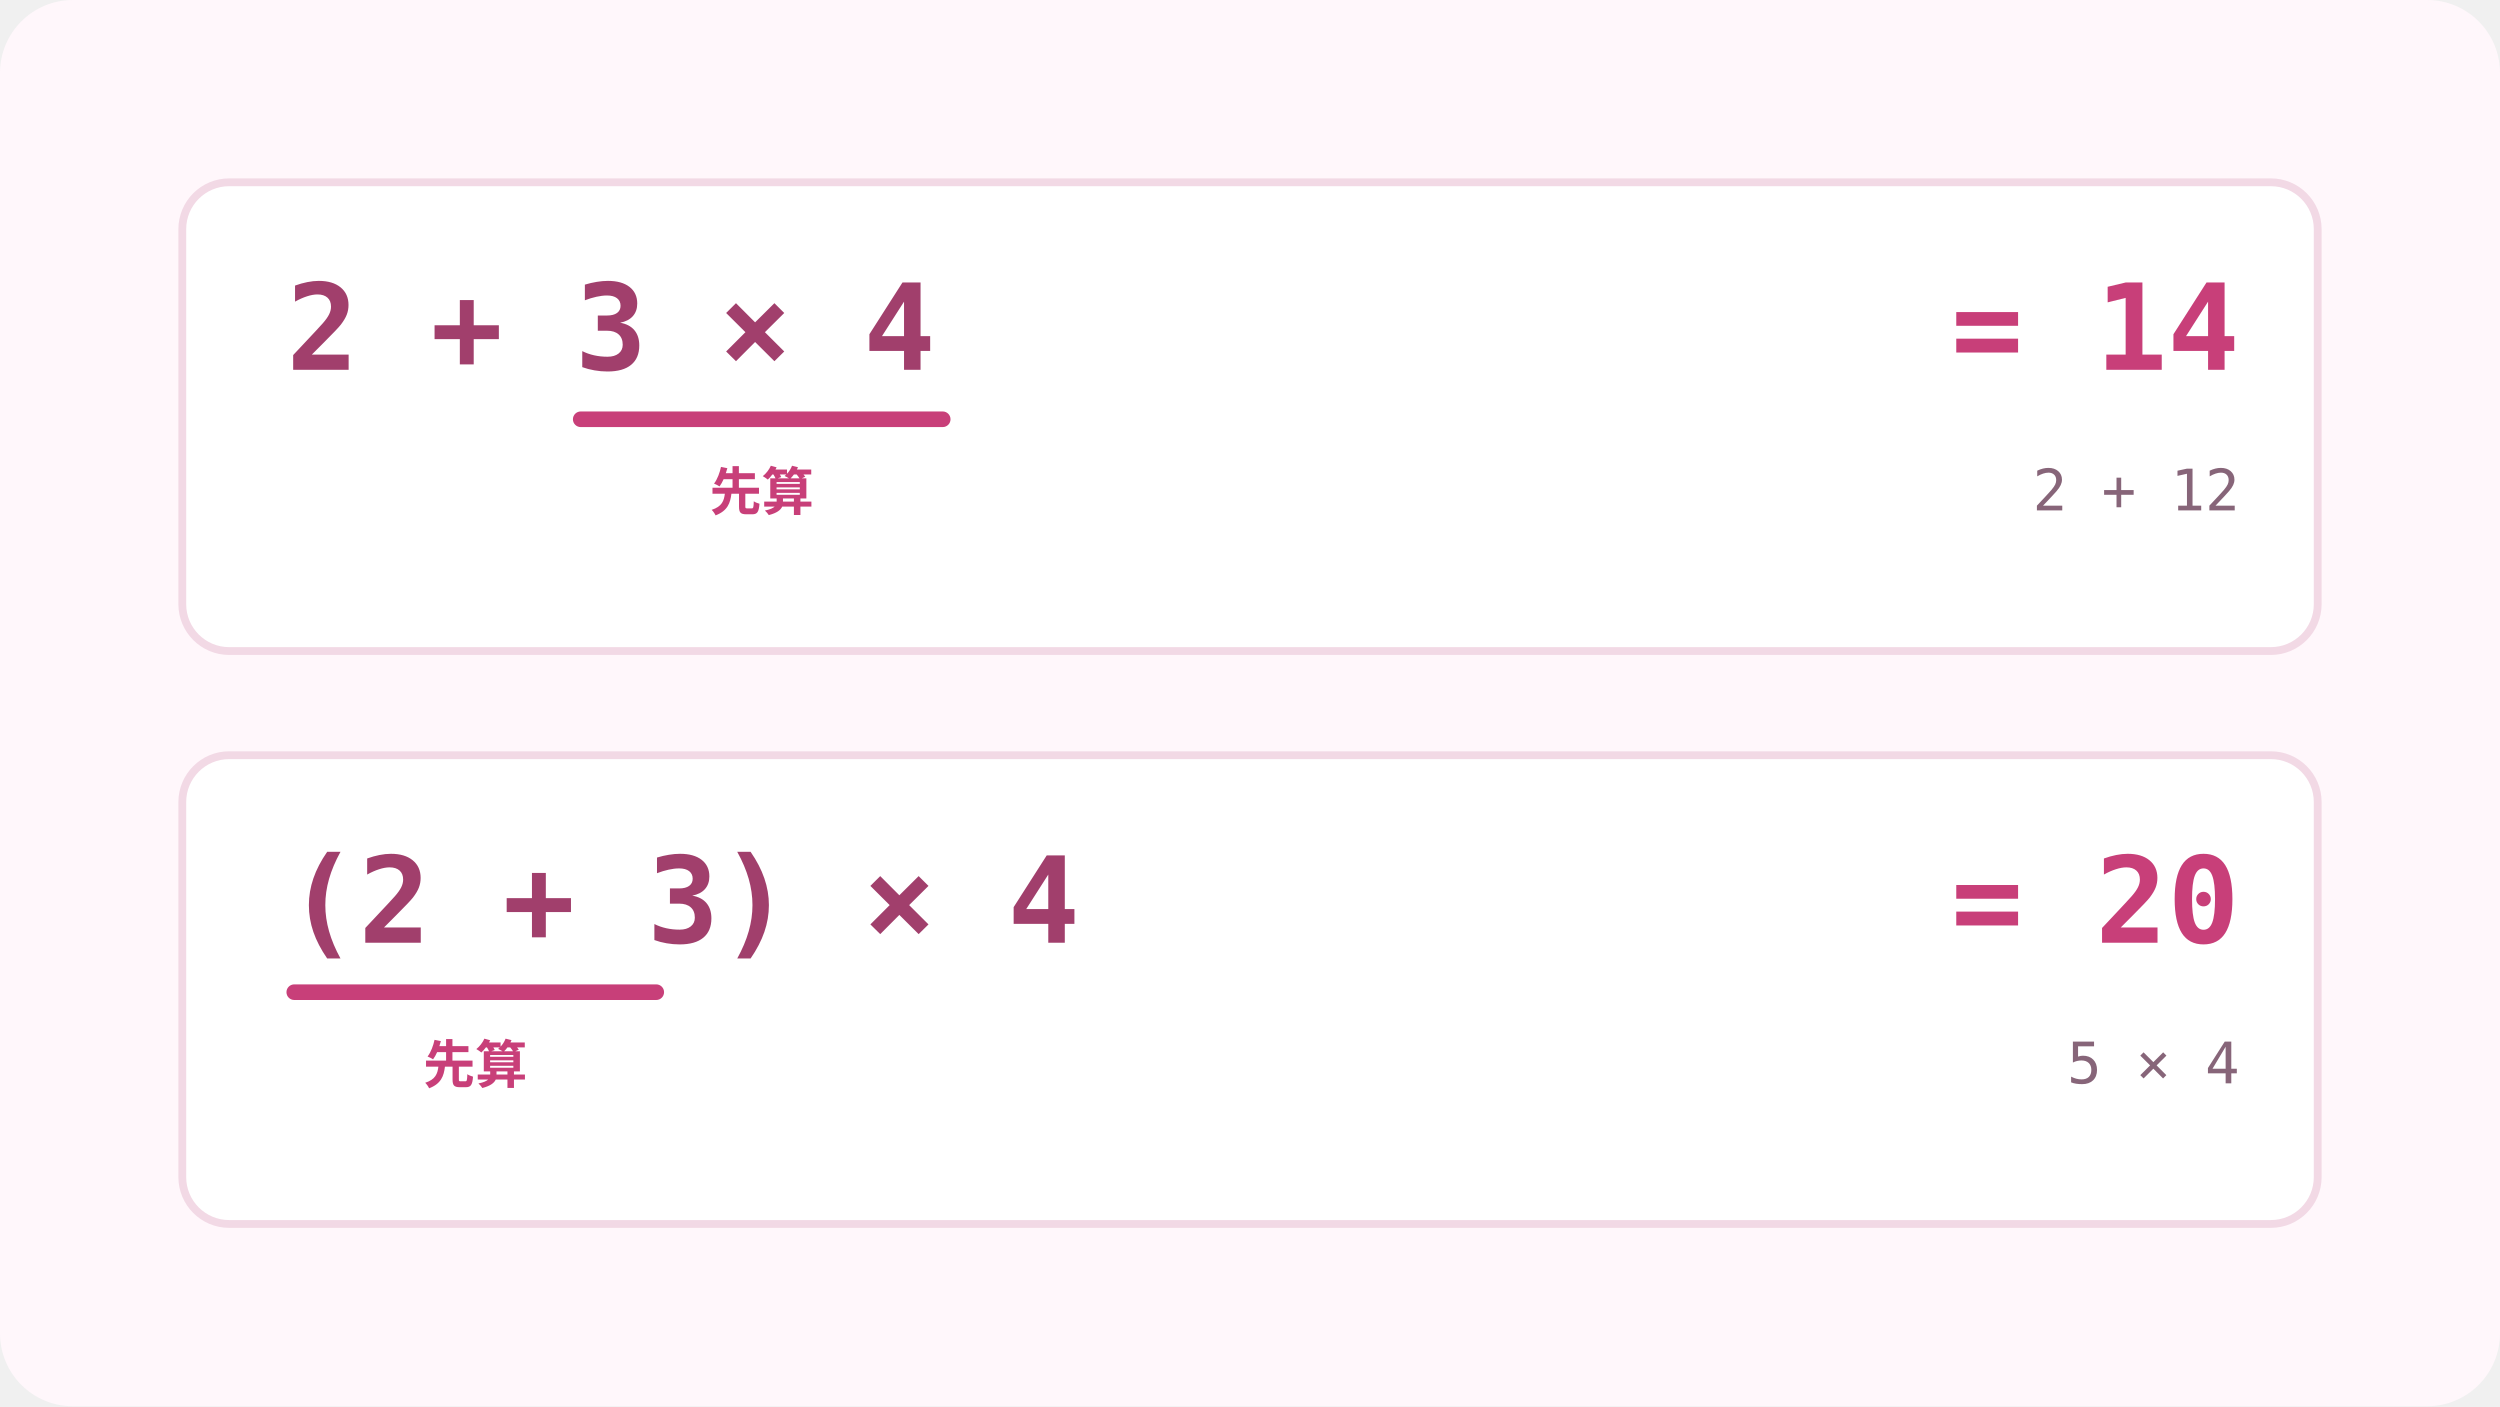
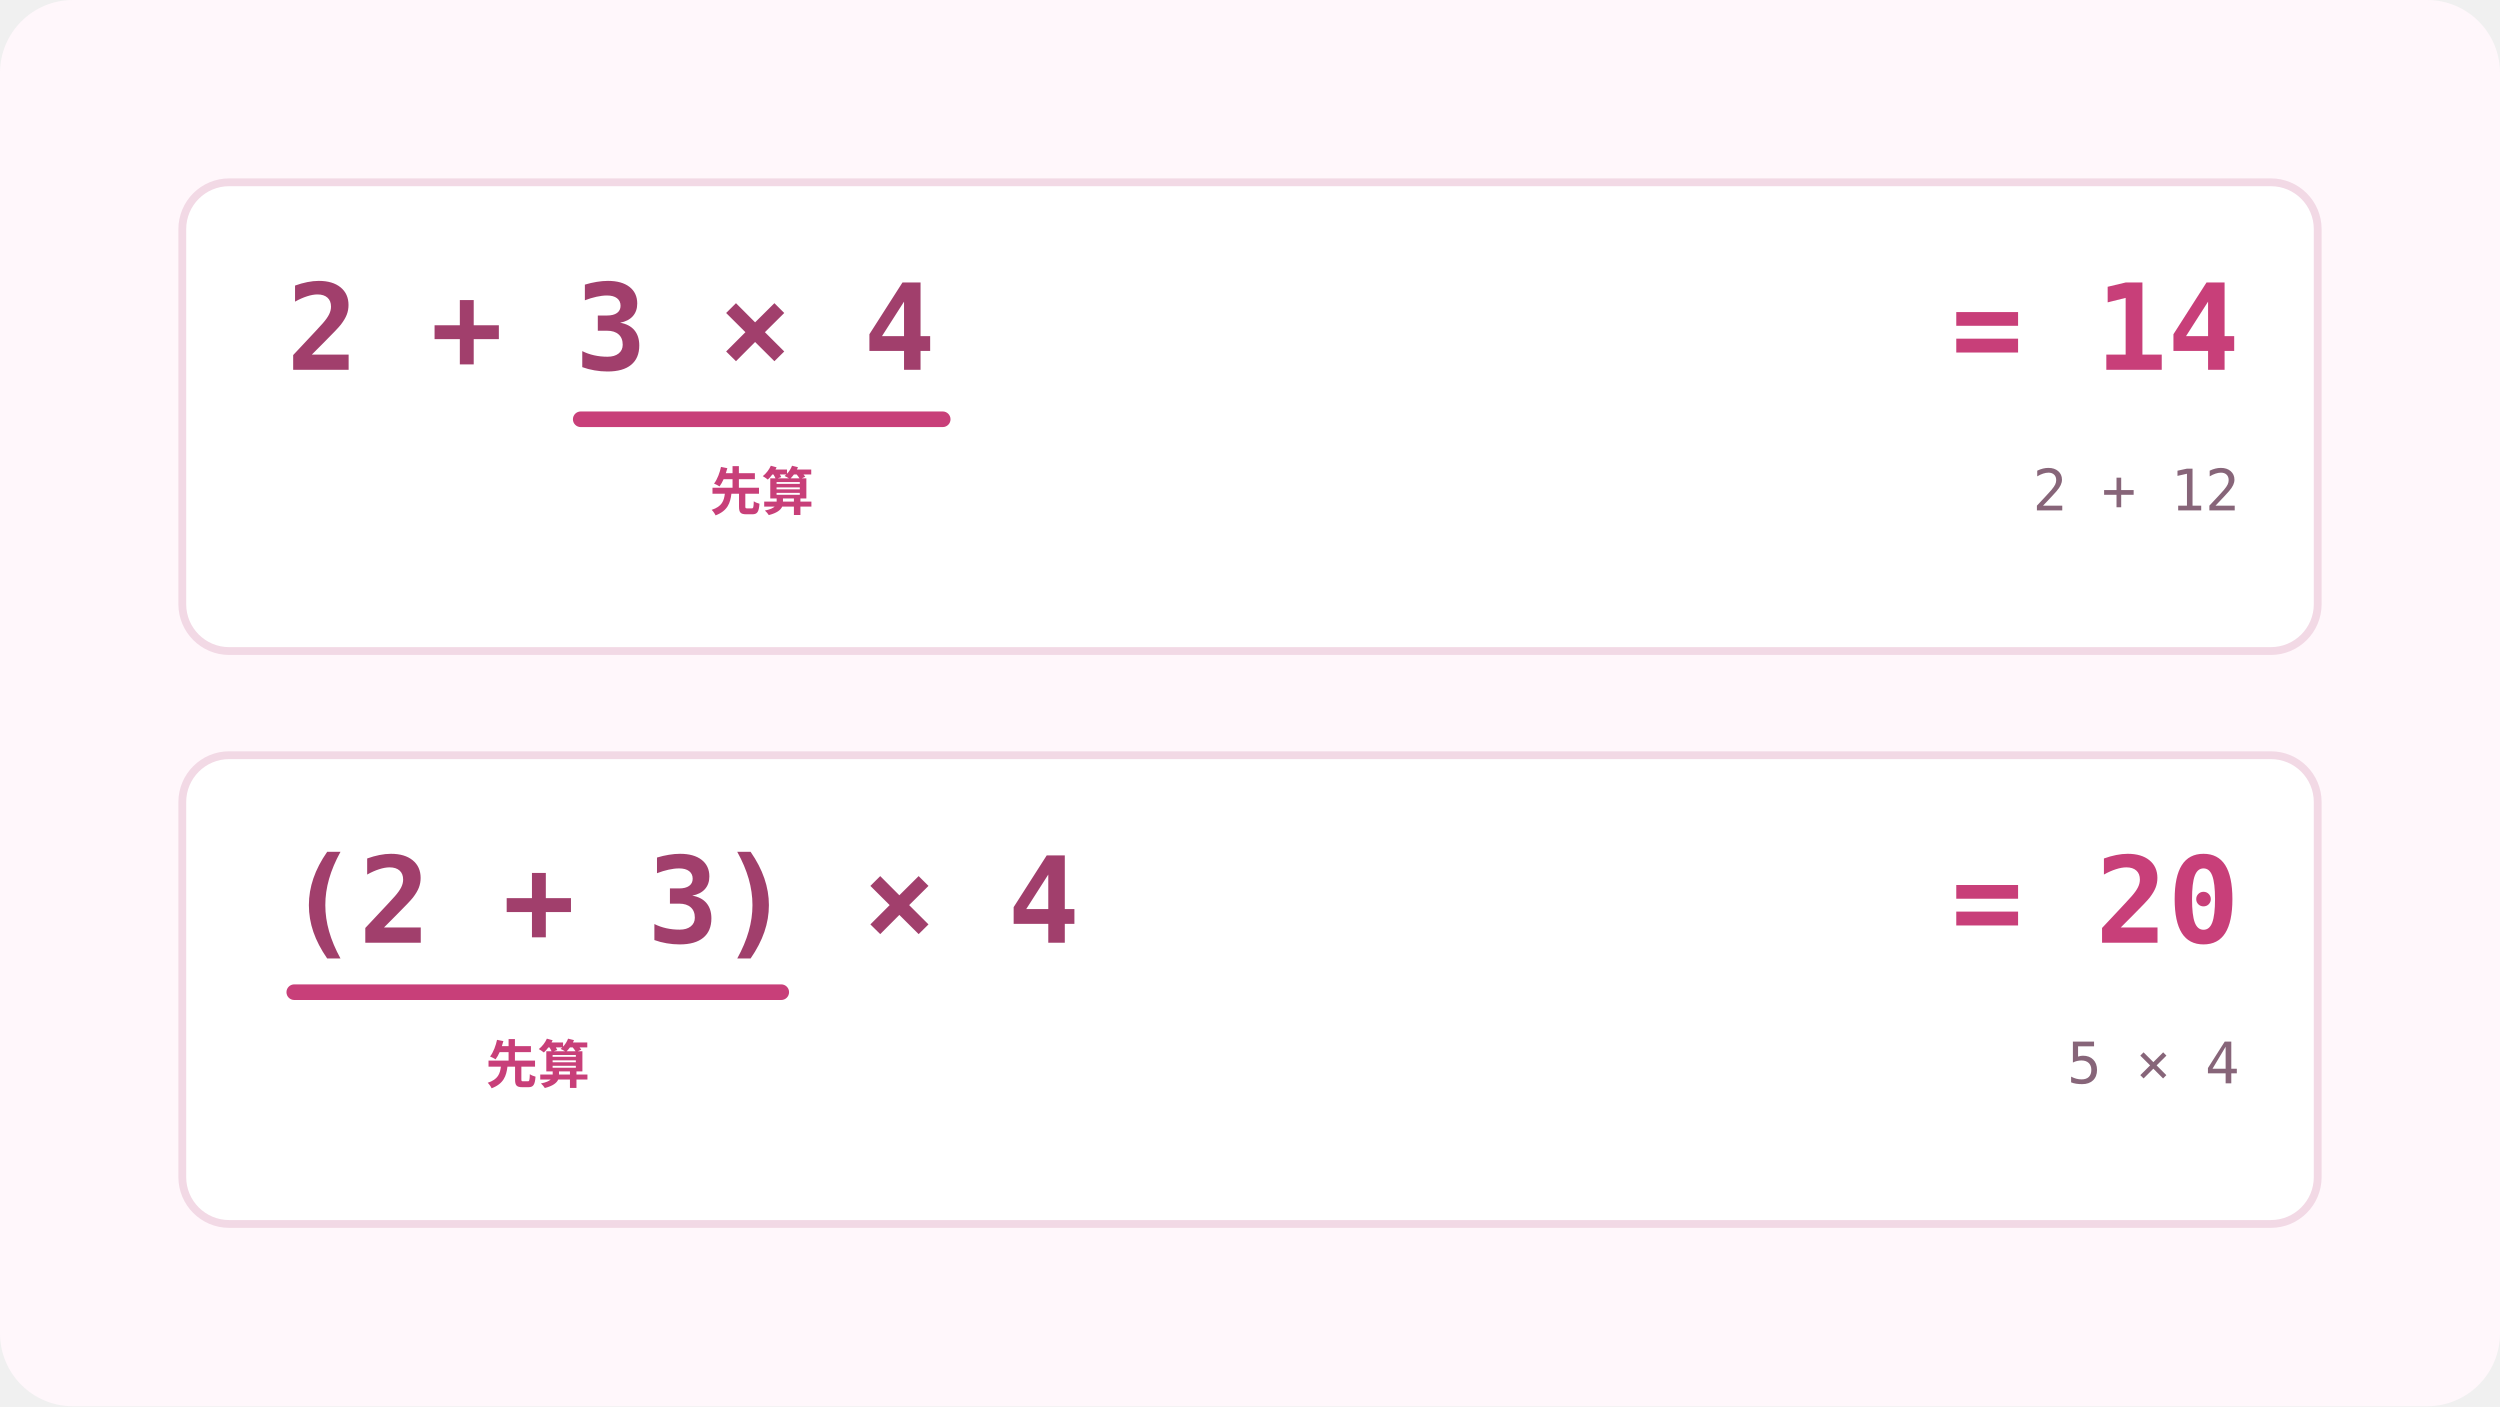
<svg xmlns="http://www.w3.org/2000/svg" viewBox="0 0 960 540" role="img" aria-label="括号决定先算哪一部分。">
  <rect width="960" height="540" rx="28" fill="#fff7fb" />
  <rect x="70" y="70" width="820" height="180" rx="18" fill="#ffffff" stroke="#f2d9e5" stroke-width="3" />
  <text x="110" y="142" fill="#a13f6c" font-size="46" font-weight="700" text-anchor="start" font-family="ui-monospace,Menlo,Consolas,monospace">2 + 3 × 4</text>
  <rect x="220" y="158" width="145" height="6" rx="3" fill="#c83f79" />
  <text x="292.5" y="196" fill="#c83f79" font-size="20" font-weight="700" text-anchor="middle" font-family="system-ui,'PingFang SC','Noto Sans SC','Hiragino Sans',sans-serif">先算</text>
  <text x="860" y="142" fill="#c83f79" font-size="46" font-weight="800" text-anchor="end" font-family="ui-monospace,Menlo,Consolas,monospace">= 14</text>
  <text x="860" y="196" fill="#876579" font-size="22" font-weight="400" text-anchor="end" font-family="ui-monospace,Menlo,Consolas,monospace">2 + 12</text>
  <rect x="70" y="290" width="820" height="180" rx="18" fill="#ffffff" stroke="#f2d9e5" stroke-width="3" />
  <text x="110" y="362" fill="#a13f6c" font-size="46" font-weight="700" text-anchor="start" font-family="ui-monospace,Menlo,Consolas,monospace">(2 + 3) × 4</text>
-   <rect x="110" y="378" width="145" height="6" rx="3" fill="#c83f79" />
-   <text x="182.5" y="416" fill="#c83f79" font-size="20" font-weight="700" text-anchor="middle" font-family="system-ui,'PingFang SC','Noto Sans SC','Hiragino Sans',sans-serif">先算</text>
+   <rect x="110" y="378" width="193" height="6" rx="3" fill="#c83f79" />
+   <text x="206.5" y="416" fill="#c83f79" font-size="20" font-weight="700" text-anchor="middle" font-family="system-ui,'PingFang SC','Noto Sans SC','Hiragino Sans',sans-serif">先算</text>
  <text x="860" y="362" fill="#c83f79" font-size="46" font-weight="800" text-anchor="end" font-family="ui-monospace,Menlo,Consolas,monospace">= 20</text>
  <text x="860" y="416" fill="#876579" font-size="22" font-weight="400" text-anchor="end" font-family="ui-monospace,Menlo,Consolas,monospace">5 × 4</text>
</svg>
